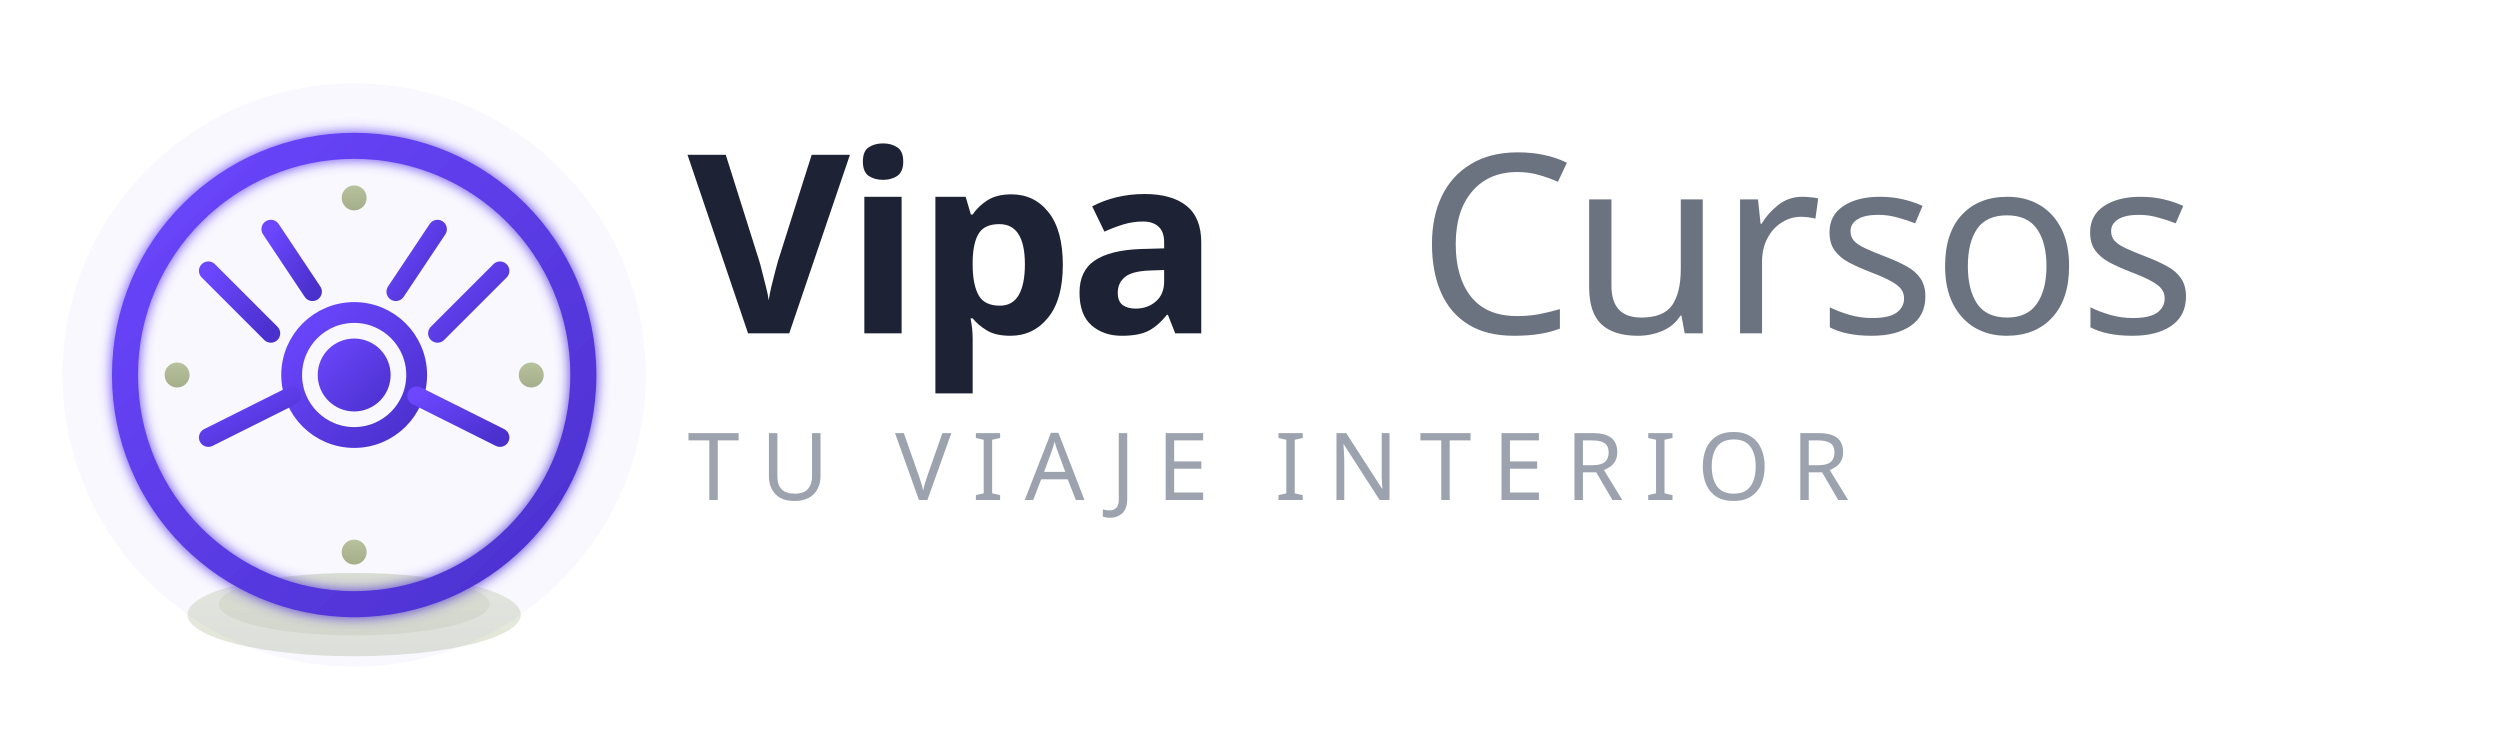
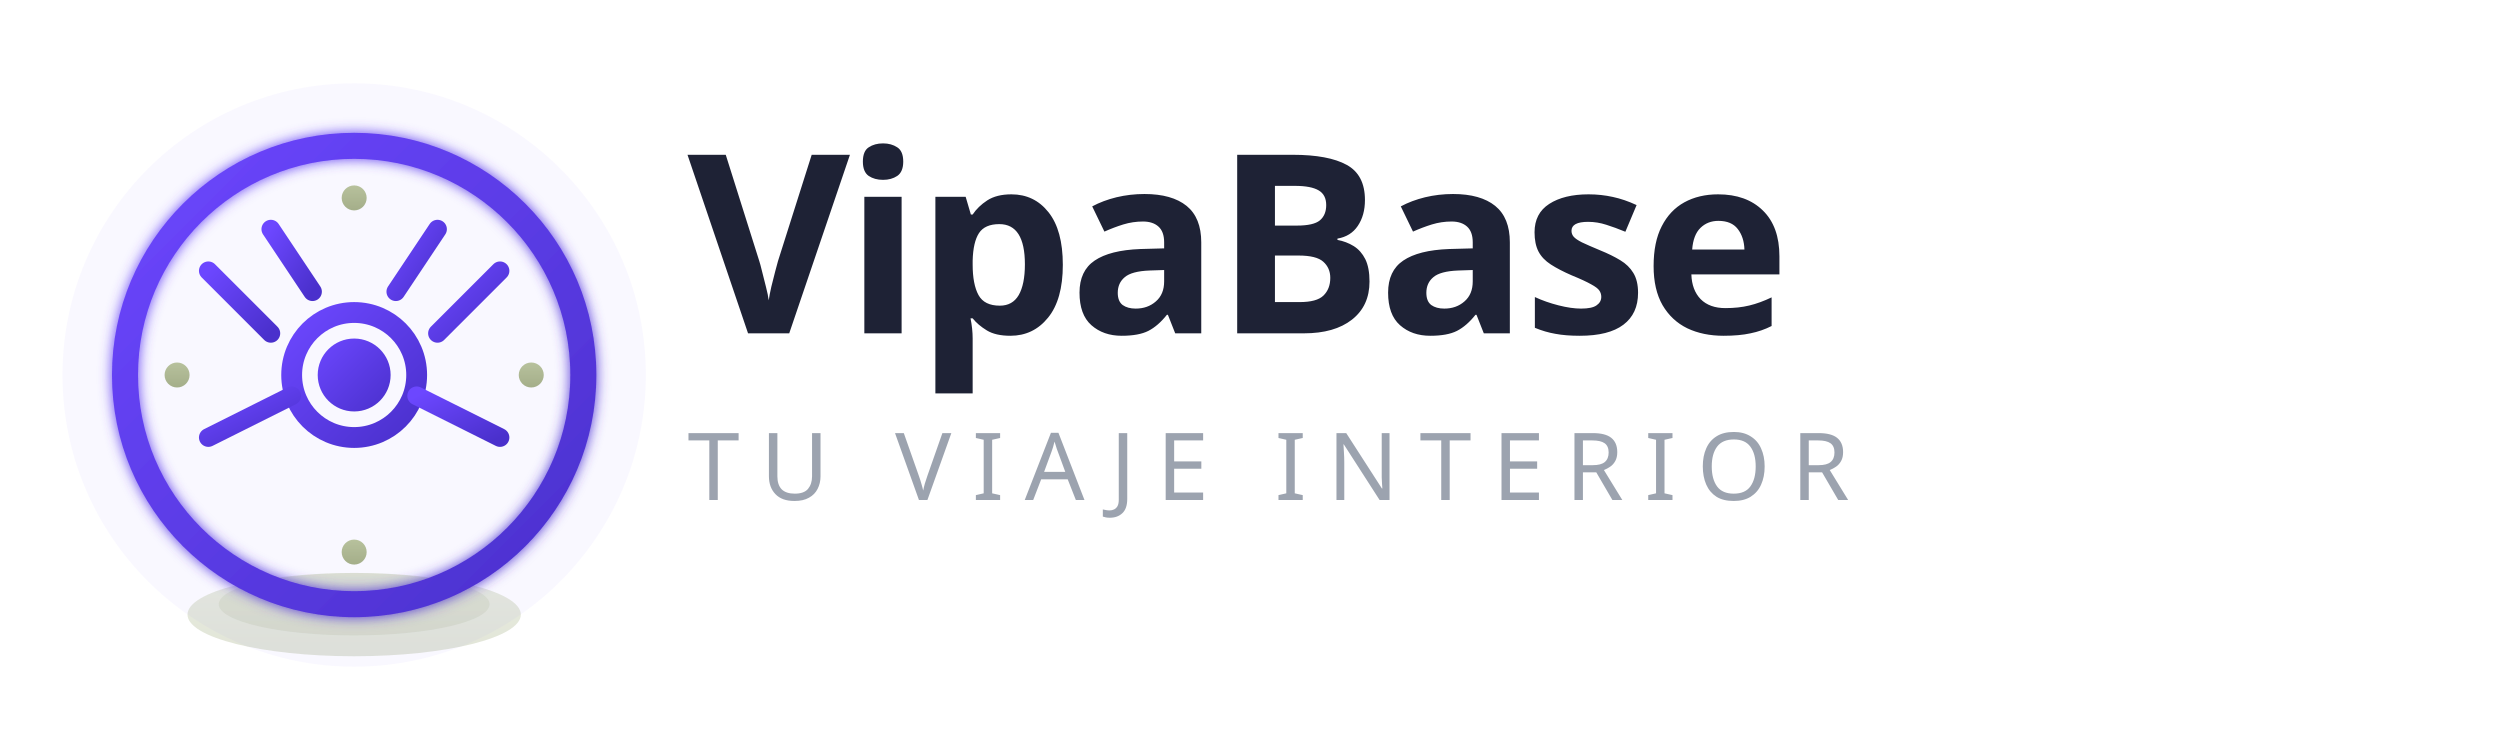
<svg xmlns="http://www.w3.org/2000/svg" viewBox="0 0 240 72" role="img" aria-labelledby="vipa-title vipa-desc">
  <defs>
    <linearGradient id="wheelGrad" x1="0%" y1="0%" x2="100%" y2="100%">
      <stop offset="0%" stop-color="#6C47FF" />
      <stop offset="100%" stop-color="#4A30CC" />
    </linearGradient>
    <linearGradient id="accentGrad" x1="0%" y1="0%" x2="0%" y2="100%">
      <stop offset="0%" stop-color="#8B9D5B" />
      <stop offset="100%" stop-color="#6B7D3B" />
    </linearGradient>
    <filter id="glow">
      <feGaussianBlur stdDeviation="0.6" result="blur" />
      <feMerge>
        <feMergeNode in="blur" />
        <feMergeNode in="SourceGraphic" />
      </feMerge>
    </filter>
  </defs>
  <g id="logo-mark" transform="translate(4, 6)">
    <ellipse cx="30" cy="53" rx="16" ry="4" fill="url(#accentGrad)" opacity="0.2" />
    <ellipse cx="30" cy="52" rx="13" ry="3" fill="url(#accentGrad)" opacity="0.1" />
    <circle cx="30" cy="30" r="28" fill="#6C47FF" opacity="0.04" />
    <circle cx="30" cy="30" r="22" fill="none" stroke="url(#wheelGrad)" stroke-width="2.5" filter="url(#glow)" />
    <circle cx="30" cy="30" r="6" fill="none" stroke="url(#wheelGrad)" stroke-width="2" />
    <circle cx="30" cy="30" r="3.5" fill="url(#wheelGrad)" />
    <g stroke="url(#wheelGrad)" stroke-width="1.8" stroke-linecap="round">
      <line x1="30" y1="14" x2="30" y2="24" />
      <line x1="44" y1="20" x2="38" y2="26" />
      <line x1="44" y1="36" x2="36" y2="32" />
      <line x1="30" y1="42" x2="30" y2="36" />
      <line x1="16" y1="36" x2="24" y2="32" />
      <line x1="16" y1="20" x2="22" y2="26" />
      <line x1="38" y1="16" x2="34" y2="22" />
      <line x1="22" y1="16" x2="26" y2="22" />
    </g>
    <circle cx="30" cy="13" r="1.2" fill="url(#accentGrad)" opacity="0.6" />
    <circle cx="47" cy="30" r="1.2" fill="url(#accentGrad)" opacity="0.6" />
    <circle cx="30" cy="47" r="1.2" fill="url(#accentGrad)" opacity="0.6" />
    <circle cx="13" cy="30" r="1.2" fill="url(#accentGrad)" opacity="0.6" />
  </g>
  <g id="wordmark" transform="translate(66, 0)">
    <text x="0" y="32" font-family="'Montserrat', system-ui, sans-serif" font-size="24" font-weight="700" fill="#1E2235" letter-spacing="-0.5">
-       Vipa
-     </text>
-     <text x="70" y="32" font-family="'Montserrat', system-ui, sans-serif" font-size="24" font-weight="300" fill="#6B7280" letter-spacing="-0.5">
-       Cursos
+       VipaBase
    </text>
    <text x="0" y="48" font-family="'Montserrat', system-ui, sans-serif" font-size="9" font-weight="400" fill="#9CA3AF" letter-spacing="2">
      TU VIAJE INTERIOR
    </text>
  </g>
</svg>
